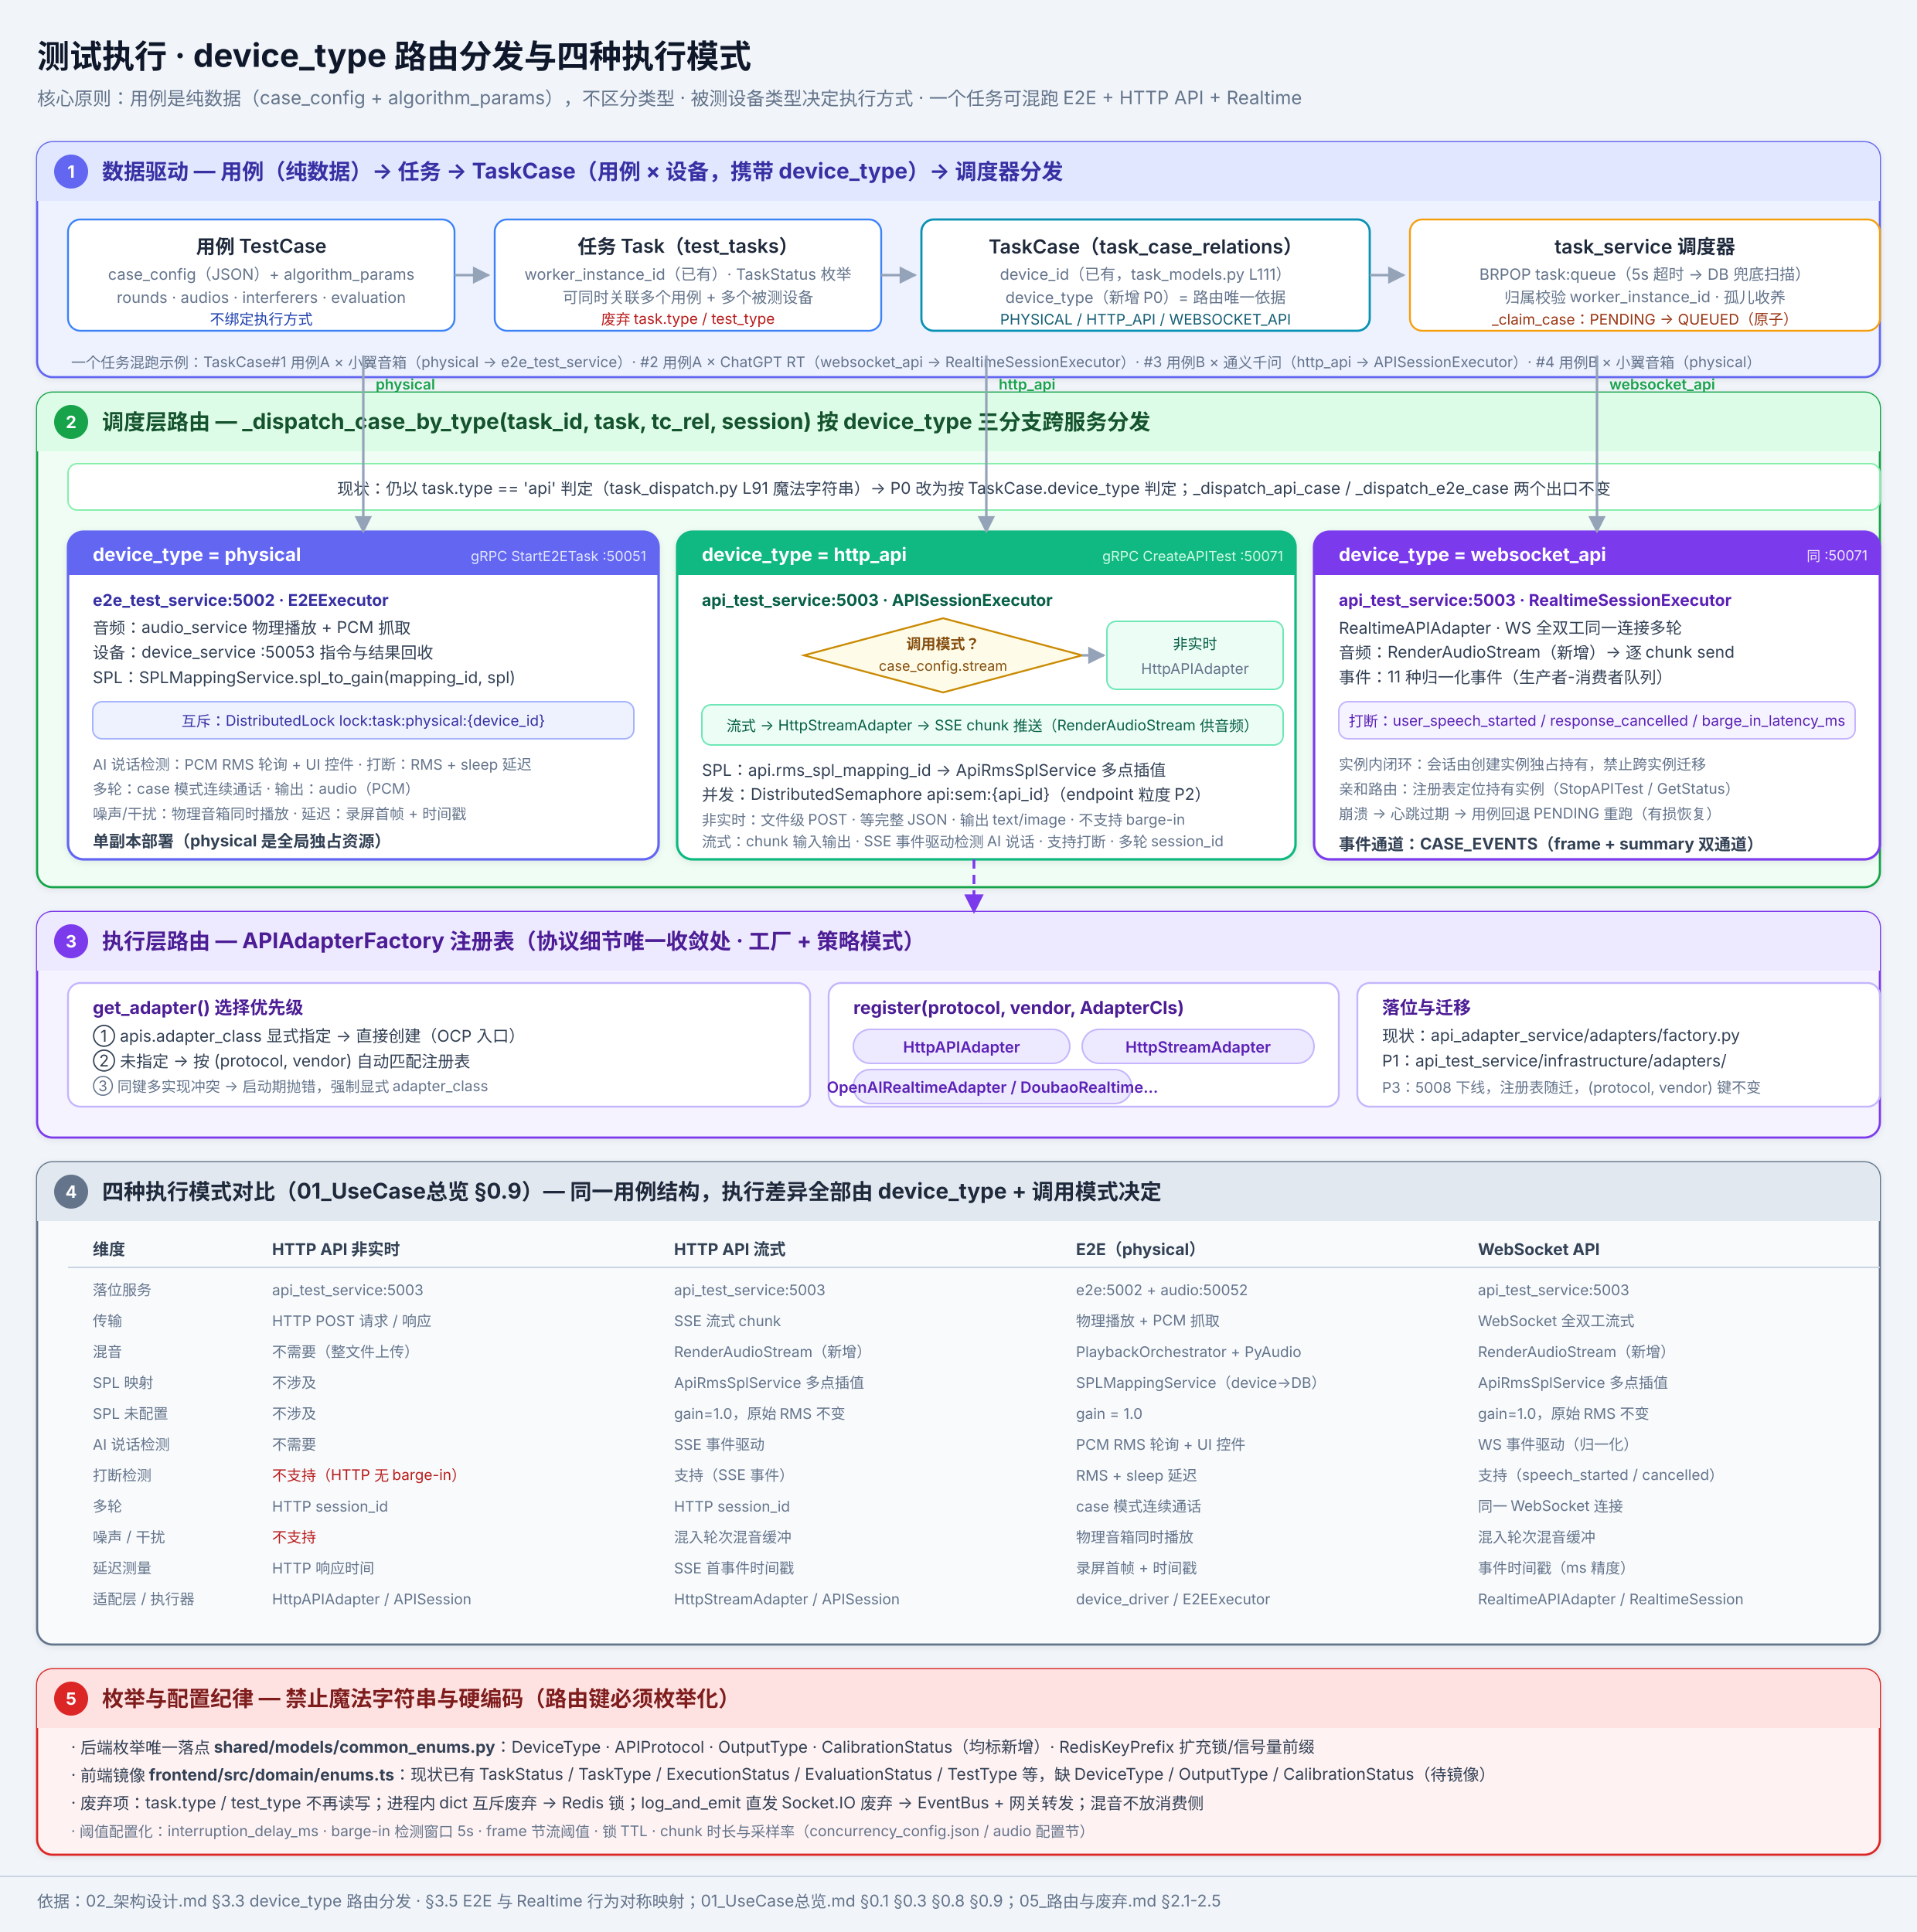
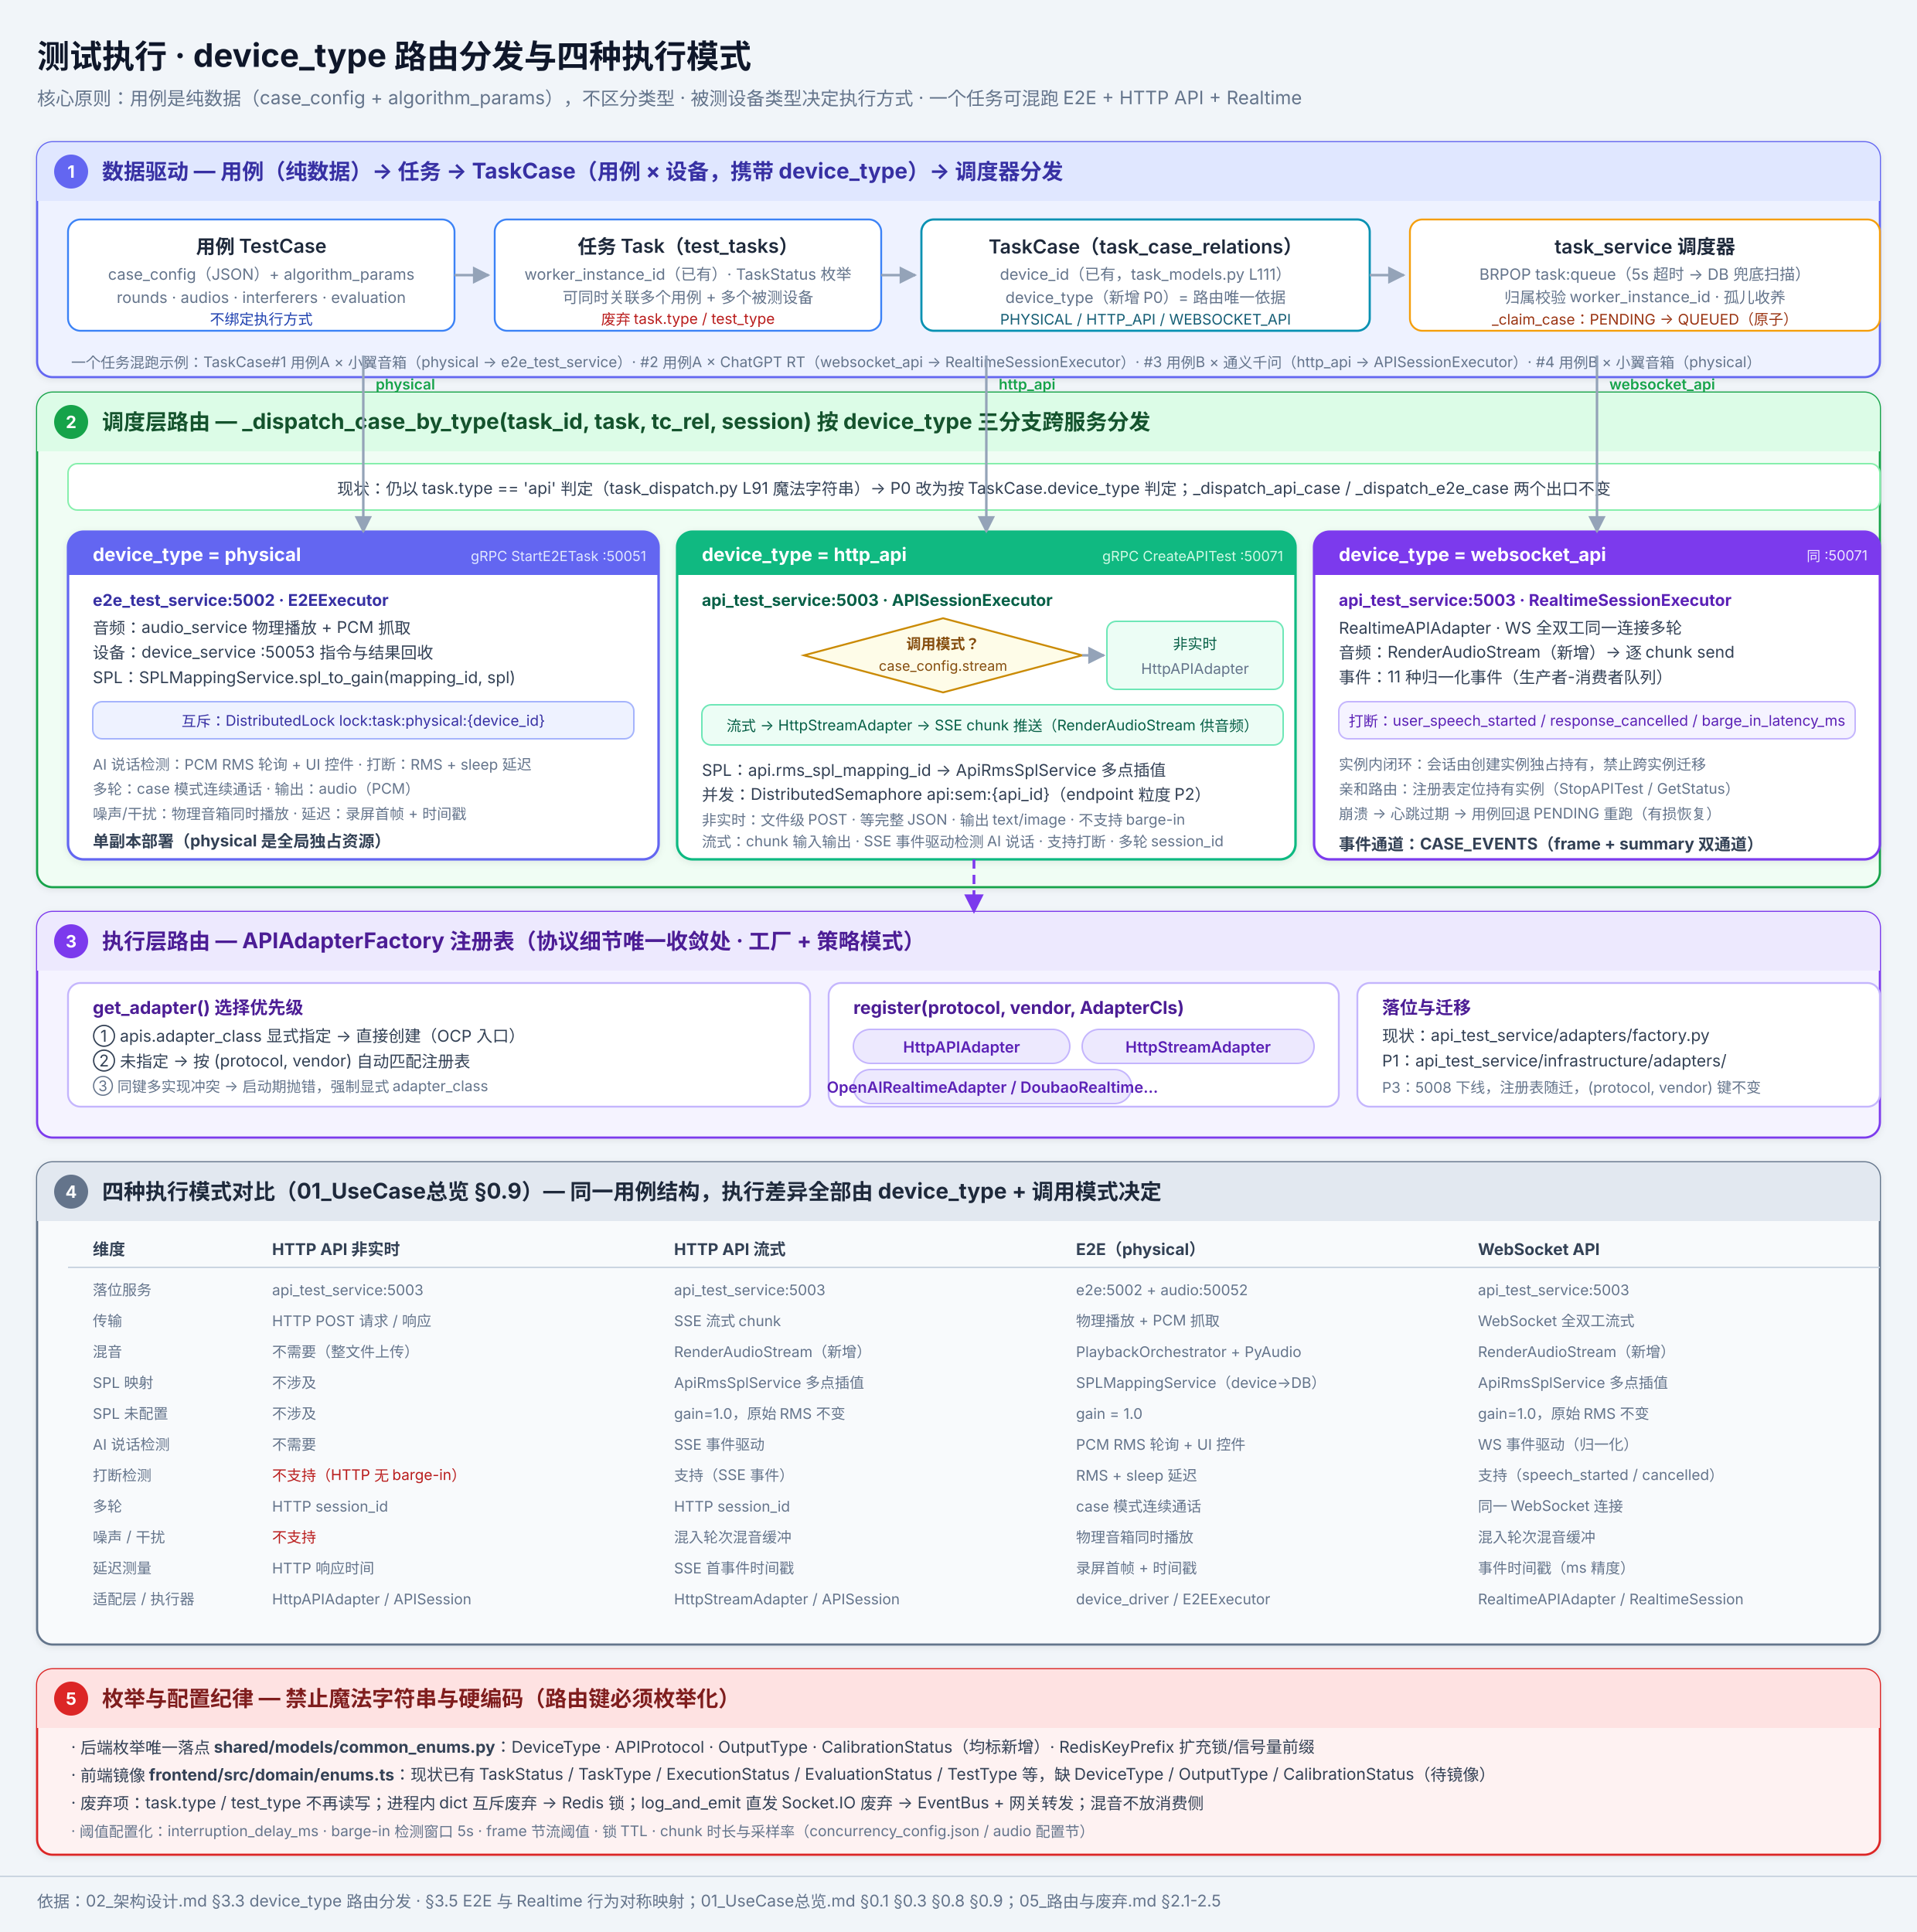
<svg xmlns="http://www.w3.org/2000/svg" viewBox="0 0 1240 1250" font-family="system-ui, -apple-system, 'Segoe UI', 'Microsoft YaHei', 'PingFang SC', sans-serif">
  <defs>
    <marker id="arrow" viewBox="0 0 10 10" refX="9" refY="5" markerWidth="7" markerHeight="7" orient="auto-start-reverse">
      <path d="M0,0 L10,5 L0,10 z" fill="#94a3b8" />
    </marker>
    <marker id="arrowRed" viewBox="0 0 10 10" refX="9" refY="5" markerWidth="7" markerHeight="7" orient="auto-start-reverse">
      <path d="M0,0 L10,5 L0,10 z" fill="#dc2626" />
    </marker>
    <marker id="arrowViolet" viewBox="0 0 10 10" refX="9" refY="5" markerWidth="7" markerHeight="7" orient="auto-start-reverse">
      <path d="M0,0 L10,5 L0,10 z" fill="#7c3aed" />
    </marker>
    <filter id="softShadow" x="-20%" y="-20%" width="140%" height="140%">
      <feDropShadow dx="0" dy="1" stdDeviation="2" flood-color="#0f172a" flood-opacity="0.08" />
    </filter>
    <style>
      .sec-title { font-size: 14px; font-weight: 700; }
      .flow { stroke: #94a3b8; stroke-width: 1.6; fill: none; marker-end: url(#arrow); }
      .flow-red { stroke: #dc2626; stroke-width: 1.6; fill: none; stroke-dasharray: 5 4; marker-end: url(#arrowRed); }
      .flow-violet { stroke: #7c3aed; stroke-width: 1.8; fill: none; stroke-dasharray: 6 4; marker-end: url(#arrowViolet); }
      .box-name { font-size: 12.5px; font-weight: 600; fill: #1e293b; }
      .box-desc { font-size: 10px; fill: #64748b; }
      .note { font-size: 9.5px; fill: #64748b; }
      .body { font-size: 10.5px; fill: #334155; }
      .pill-t { font-size: 10px; font-weight: 600; text-anchor: middle; }
      .chip-t { font-size: 9.5px; text-anchor: middle; }
    </style>
  </defs>
  <rect x="0" y="0" width="1240" height="1250" fill="#f1f5f9" />
  <text x="24" y="44" font-size="21" font-weight="700" fill="#0f172a">测试执行 · device_type 路由分发与四种执行模式</text>
  <text x="24" y="68" font-size="12" fill="#64748b">核心原则：用例是纯数据（case_config + algorithm_params），不区分类型 · 被测设备类型决定执行方式 · 一个任务可混跑 E2E + HTTP API + Realtime</text>
  <rect x="24" y="92" width="1192" height="152" rx="10" fill="#eef2ff" stroke="#6366f1" stroke-width="1.4" filter="url(#softShadow)" />
  <rect x="24" y="92" width="1192" height="38" rx="10" fill="#e0e7ff" />
  <rect x="24" y="118" width="1192" height="12" fill="#e0e7ff" />
  <circle cx="46" cy="111" r="11" fill="#6366f1" />
  <text x="46" y="115" font-size="11" font-weight="700" fill="#ffffff" text-anchor="middle">1</text>
  <text x="66" y="116" class="sec-title" fill="#3730a3">数据驱动 — 用例（纯数据）→ 任务 → TaskCase（用例 × 设备，携带 device_type）→ 调度器分发</text>
  <rect x="44" y="142" width="250" height="72" rx="8" fill="#ffffff" stroke="#3b82f6" stroke-width="1.2" />
  <text x="169" y="164" class="box-name" text-anchor="middle">用例 TestCase</text>
  <text x="169" y="181" class="box-desc" text-anchor="middle">case_config（JSON）+ algorithm_params</text>
  <text x="169" y="196" class="box-desc" text-anchor="middle">rounds · audios · interferers · evaluation</text>
  <text x="169" y="210" class="chip-t" fill="#1e40af">不绑定执行方式</text>
  <line x1="294" y1="178" x2="316" y2="178" class="flow" />
  <rect x="320" y="142" width="250" height="72" rx="8" fill="#ffffff" stroke="#3b82f6" stroke-width="1.2" />
  <text x="445" y="164" class="box-name" text-anchor="middle">任务 Task（test_tasks）</text>
  <text x="445" y="181" class="box-desc" text-anchor="middle">worker_instance_id（已有）· TaskStatus 枚举</text>
  <text x="445" y="196" class="box-desc" text-anchor="middle">可同时关联多个用例 + 多个被测设备</text>
  <text x="445" y="210" class="chip-t" fill="#b91c1c">废弃 task.type / test_type</text>
  <line x1="570" y1="178" x2="592" y2="178" class="flow" />
  <rect x="596" y="142" width="290" height="72" rx="8" fill="#ffffff" stroke="#0891b2" stroke-width="1.4" />
  <text x="741" y="164" class="box-name" text-anchor="middle">TaskCase（task_case_relations）</text>
  <text x="741" y="181" class="box-desc" text-anchor="middle">device_id（已有，task_models.py L111）</text>
  <text x="741" y="196" class="box-desc" text-anchor="middle" fill="#c2410c">device_type（新增 P0）= 路由唯一依据</text>
  <text x="741" y="210" class="chip-t" fill="#155e75">PHYSICAL / HTTP_API / WEBSOCKET_API</text>
  <line x1="886" y1="178" x2="908" y2="178" class="flow" />
  <rect x="912" y="142" width="304" height="72" rx="8" fill="#ffffff" stroke="#f59e0b" stroke-width="1.2" />
  <text x="1064" y="164" class="box-name" text-anchor="middle">task_service 调度器</text>
  <text x="1064" y="181" class="box-desc" text-anchor="middle">BRPOP task:queue（5s 超时 → DB 兜底扫描）</text>
  <text x="1064" y="196" class="box-desc" text-anchor="middle">归属校验 worker_instance_id · 孤儿收养</text>
  <text x="1064" y="210" class="chip-t" fill="#9a3412">_claim_case：PENDING → QUEUED（原子）</text>
  <line x1="630" y1="214" x2="630" y2="230" class="flow" opacity="0" />
  <text x="46" y="238" class="note">一个任务混跑示例：TaskCase#1 用例A × 小翼音箱（physical → e2e_test_service）· #2 用例A × ChatGPT RT（websocket_api → RealtimeSessionExecutor）· #3 用例B × 通义千问（http_api → APISessionExecutor）· #4 用例B × 小翼音箱（physical）</text>
  <rect x="24" y="254" width="1192" height="320" rx="10" fill="#f0fdf4" stroke="#16a34a" stroke-width="1.4" filter="url(#softShadow)" />
  <rect x="24" y="254" width="1192" height="38" rx="10" fill="#dcfce7" />
  <rect x="24" y="280" width="1192" height="12" fill="#dcfce7" />
  <circle cx="46" cy="273" r="11" fill="#16a34a" />
  <text x="46" y="277" font-size="11" font-weight="700" fill="#ffffff" text-anchor="middle">2</text>
  <text x="66" y="278" class="sec-title" fill="#14532d">调度层路由 — _dispatch_case_by_type(task_id, task, tc_rel, session) 按 device_type 三分支跨服务分发</text>
  <rect x="44" y="300" width="1172" height="30" rx="6" fill="#ffffff" stroke="#86efac" stroke-width="1" />
  <text x="630" y="320" class="body" fill="#14532d" text-anchor="middle">现状：仍以 task.type == 'api' 判定（task_dispatch.py L91 魔法字符串）→ P0 改为按 TaskCase.device_type 判定；_dispatch_api_case / _dispatch_e2e_case 两个出口不变</text>
  <rect x="44" y="344" width="382" height="212" rx="10" fill="#ffffff" stroke="#6366f1" stroke-width="1.6" filter="url(#softShadow)" />
  <rect x="44" y="344" width="382" height="28" rx="10" fill="#6366f1" />
  <rect x="44" y="360" width="382" height="12" fill="#6366f1" />
  <text x="60" y="363" font-size="12" font-weight="700" fill="#ffffff">device_type = physical</text>
  <text x="418" y="363" font-size="9" fill="#e0e7ff" text-anchor="end">gRPC StartE2ETask :50051</text>
  <text x="60" y="392" font-size="10.5" font-weight="700" fill="#3730a3">e2e_test_service:5002 · E2EExecutor</text>
  <text x="60" y="410" class="body">音频：audio_service 物理播放 + PCM 抓取</text>
  <text x="60" y="426" class="body">设备：device_service :50053 指令与结果回收</text>
  <text x="60" y="442" class="body">SPL：SPLMappingService.spl_to_gain(mapping_id, spl)</text>
  <rect x="60" y="454" width="350" height="24" rx="6" fill="#eef2ff" stroke="#a5b4fc" stroke-width="1" />
  <text x="235" y="470" class="chip-t" fill="#3730a3">互斥：DistributedLock lock:task:physical:{device_id}</text>
  <text x="60" y="498" class="note">AI 说话检测：PCM RMS 轮询 + UI 控件 · 打断：RMS + sleep 延迟</text>
  <text x="60" y="514" class="note">多轮：case 模式连续通话 · 输出：audio（PCM）</text>
  <text x="60" y="530" class="note">噪声/干扰：物理音箱同时播放 · 延迟：录屏首帧 + 时间戳</text>
  <text x="60" y="548" class="body" fill="#b91c1c" font-weight="700">单副本部署（physical 是全局独占资源）</text>
  <rect x="438" y="344" width="400" height="212" rx="10" fill="#ffffff" stroke="#10b981" stroke-width="1.6" filter="url(#softShadow)" />
  <rect x="438" y="344" width="400" height="28" rx="10" fill="#10b981" />
  <rect x="438" y="360" width="400" height="12" fill="#10b981" />
  <text x="454" y="363" font-size="12" font-weight="700" fill="#ffffff">device_type = http_api</text>
  <text x="830" y="363" font-size="9" fill="#d1fae5" text-anchor="end">gRPC CreateAPITest :50071</text>
  <text x="454" y="392" font-size="10.5" font-weight="700" fill="#065f46">api_test_service:5003 · APISessionExecutor</text>
  <polygon points="610,400 700,424 610,448 520,424" fill="#fefce8" stroke="#ca8a04" stroke-width="1.2" />
  <text x="610" y="420" font-size="9.5" font-weight="600" fill="#854d0e" text-anchor="middle">调用模式？</text>
  <text x="610" y="434" font-size="9" fill="#854d0e" text-anchor="middle">case_config.stream</text>
  <line x1="700" y1="424" x2="714" y2="424" class="flow" />
  <rect x="716" y="402" width="114" height="44" rx="6" fill="#ecfdf5" stroke="#6ee7b7" stroke-width="1" />
  <text x="773" y="420" class="chip-t" fill="#065f46">非实时</text>
  <text x="773" y="436" class="chip-t" fill="#64748b">HttpAPIAdapter</text>
  <rect x="454" y="456" width="376" height="26" rx="6" fill="#ecfdf5" stroke="#6ee7b7" stroke-width="1" />
  <text x="642" y="473" class="chip-t" fill="#065f46">流式 → HttpStreamAdapter → SSE chunk 推送（RenderAudioStream 供音频）</text>
  <text x="454" y="502" class="body">SPL：api.rms_spl_mapping_id → ApiRmsSplService 多点插值</text>
  <text x="454" y="518" class="body">并发：DistributedSemaphore api:sem:{api_id}（endpoint 粒度 P2）</text>
  <text x="454" y="534" class="note">非实时：文件级 POST · 等完整 JSON · 输出 text/image · 不支持 barge-in</text>
  <text x="454" y="548" class="note">流式：chunk 输入输出 · SSE 事件驱动检测 AI 说话 · 支持打断 · 多轮 session_id</text>
  <rect x="850" y="344" width="366" height="212" rx="10" fill="#ffffff" stroke="#7c3aed" stroke-width="1.6" filter="url(#softShadow)" />
  <rect x="850" y="344" width="366" height="28" rx="10" fill="#7c3aed" />
  <rect x="850" y="360" width="366" height="12" fill="#7c3aed" />
  <text x="866" y="363" font-size="12" font-weight="700" fill="#ffffff">device_type = websocket_api</text>
  <text x="1208" y="363" font-size="9" fill="#ede9fe" text-anchor="end">同 :50071</text>
  <text x="866" y="392" font-size="10.5" font-weight="700" fill="#5b21b6">api_test_service:5003 · RealtimeSessionExecutor</text>
  <text x="866" y="410" class="body">RealtimeAPIAdapter · WS 全双工同一连接多轮</text>
  <text x="866" y="426" class="body">音频：RenderAudioStream（新增）→ 逐 chunk send</text>
  <text x="866" y="442" class="body">事件：11 种归一化事件（生产者-消费者队列）</text>
  <rect x="866" y="454" width="334" height="24" rx="6" fill="#f5f3ff" stroke="#c4b5fd" stroke-width="1" />
  <text x="1033" y="470" class="chip-t" fill="#5b21b6">打断：user_speech_started / response_cancelled / barge_in_latency_ms</text>
  <text x="866" y="498" class="note">实例内闭环：会话由创建实例独占持有，禁止跨实例迁移</text>
  <text x="866" y="514" class="note">亲和路由：注册表定位持有实例（StopAPITest / GetStatus）</text>
  <text x="866" y="530" class="note">崩溃 → 心跳过期 → 用例回退 PENDING 重跑（有损恢复）</text>
  <text x="866" y="550" class="body" fill="#5b21b6" font-weight="700">事件通道：CASE_EVENTS（frame + summary 双通道）</text>
  <line x1="235" y1="230" x2="235" y2="344" class="flow" />
  <line x1="638" y1="230" x2="638" y2="344" class="flow" />
  <line x1="1033" y1="230" x2="1033" y2="344" class="flow" />
  <text x="243" y="252" font-size="9.5" font-weight="600" fill="#16a34a">physical</text>
  <text x="646" y="252" font-size="9.5" font-weight="600" fill="#16a34a">http_api</text>
  <text x="1041" y="252" font-size="9.5" font-weight="600" fill="#16a34a">websocket_api</text>
  <rect x="24" y="590" width="1192" height="146" rx="10" fill="#f5f3ff" stroke="#7c3aed" stroke-width="1.4" filter="url(#softShadow)" />
  <rect x="24" y="590" width="1192" height="38" rx="10" fill="#ede9fe" />
  <rect x="24" y="616" width="1192" height="12" fill="#ede9fe" />
  <circle cx="46" cy="609" r="11" fill="#7c3aed" />
  <text x="46" y="613" font-size="11" font-weight="700" fill="#ffffff" text-anchor="middle">3</text>
  <text x="66" y="614" class="sec-title" fill="#4c1d95">执行层路由 — APIAdapterFactory 注册表（协议细节唯一收敛处 · 工厂 + 策略模式）</text>
  <rect x="44" y="636" width="480" height="80" rx="8" fill="#ffffff" stroke="#c4b5fd" stroke-width="1.2" />
  <text x="60" y="656" font-size="11.5" font-weight="700" fill="#4c1d95">get_adapter() 选择优先级</text>
  <text x="60" y="674" class="body">① apis.adapter_class 显式指定 → 直接创建（OCP 入口）</text>
  <text x="60" y="690" class="body">② 未指定 → 按 (protocol, vendor) 自动匹配注册表</text>
  <text x="60" y="706" class="note">③ 同键多实现冲突 → 启动期抛错，强制显式 adapter_class</text>
  <rect x="536" y="636" width="330" height="80" rx="8" fill="#ffffff" stroke="#c4b5fd" stroke-width="1.2" />
  <text x="552" y="656" font-size="11.5" font-weight="700" fill="#4c1d95">register(protocol, vendor, AdapterCls)</text>
  <rect x="552" y="666" width="140" height="22" rx="11" fill="#ede9fe" stroke="#c4b5fd" stroke-width="1" />
  <text x="622" y="681" class="pill-t" fill="#5b21b6">HttpAPIAdapter</text>
  <rect x="700" y="666" width="150" height="22" rx="11" fill="#ede9fe" stroke="#c4b5fd" stroke-width="1" />
  <text x="775" y="681" class="pill-t" fill="#5b21b6">HttpStreamAdapter</text>
  <rect x="552" y="692" width="180" height="22" rx="11" fill="#ede9fe" stroke="#c4b5fd" stroke-width="1" />
  <text x="642" y="707" class="pill-t" fill="#5b21b6">OpenAIRealtimeAdapter / DoubaoRealtime…</text>
  <rect x="878" y="636" width="338" height="80" rx="8" fill="#ffffff" stroke="#c4b5fd" stroke-width="1.2" />
  <text x="894" y="656" font-size="11.5" font-weight="700" fill="#4c1d95">落位与迁移</text>
-   <text x="894" y="674" class="body">现状：api_adapter_service/adapters/factory.py</text>
+   <text x="894" y="674" class="body">现状：api_test_service/adapters/factory.py</text>
  <text x="894" y="690" class="body">P1：api_test_service/infrastructure/adapters/</text>
  <text x="894" y="707" class="note">P3：5008 下线，注册表随迁，(protocol, vendor) 键不变</text>
  <line x1="630" y1="556" x2="630" y2="590" class="flow-violet" />
  <rect x="24" y="752" width="1192" height="312" rx="10" fill="#f8fafc" stroke="#64748b" stroke-width="1.4" filter="url(#softShadow)" />
  <rect x="24" y="752" width="1192" height="38" rx="10" fill="#e2e8f0" />
  <rect x="24" y="778" width="1192" height="12" fill="#e2e8f0" />
  <circle cx="46" cy="771" r="11" fill="#64748b" />
  <text x="46" y="775" font-size="11" font-weight="700" fill="#ffffff" text-anchor="middle">4</text>
  <text x="66" y="776" class="sec-title" fill="#1e293b">四种执行模式对比（01_UseCase总览 §0.9）— 同一用例结构，执行差异全部由 device_type + 调用模式决定</text>
  <g>
    <text x="60" y="812" class="body" font-weight="700" fill="#334155">维度</text>
    <text x="176" y="812" class="body" font-weight="700" fill="#1e40af">HTTP API 非实时</text>
    <text x="436" y="812" class="body" font-weight="700" fill="#047857">HTTP API 流式</text>
    <text x="696" y="812" class="body" font-weight="700" fill="#5b21b6">E2E（physical）</text>
    <text x="956" y="812" class="body" font-weight="700" fill="#9a3412">WebSocket API</text>
    <line x1="44" y1="820" x2="1216" y2="820" stroke="#cbd5e1" />
    <g class="note" fill="#475569">
      <text x="60" y="838">落位服务</text>
      <text x="176" y="838">api_test_service:5003</text>
      <text x="436" y="838">api_test_service:5003</text>
      <text x="696" y="838">e2e:5002 + audio:50052</text>
      <text x="956" y="838">api_test_service:5003</text>
      <text x="60" y="858">传输</text>
      <text x="176" y="858">HTTP POST 请求 / 响应</text>
      <text x="436" y="858">SSE 流式 chunk</text>
      <text x="696" y="858">物理播放 + PCM 抓取</text>
      <text x="956" y="858">WebSocket 全双工流式</text>
      <text x="60" y="878">混音</text>
      <text x="176" y="878">不需要（整文件上传）</text>
      <text x="436" y="878">RenderAudioStream（新增）</text>
      <text x="696" y="878">PlaybackOrchestrator + PyAudio</text>
      <text x="956" y="878">RenderAudioStream（新增）</text>
      <text x="60" y="898">SPL 映射</text>
      <text x="176" y="898">不涉及</text>
      <text x="436" y="898">ApiRmsSplService 多点插值</text>
      <text x="696" y="898">SPLMappingService（device→DB）</text>
      <text x="956" y="898">ApiRmsSplService 多点插值</text>
      <text x="60" y="918">SPL 未配置</text>
      <text x="176" y="918">不涉及</text>
      <text x="436" y="918">gain=1.0，原始 RMS 不变</text>
      <text x="696" y="918">gain = 1.0</text>
      <text x="956" y="918">gain=1.0，原始 RMS 不变</text>
      <text x="60" y="938">AI 说话检测</text>
      <text x="176" y="938">不需要</text>
      <text x="436" y="938">SSE 事件驱动</text>
      <text x="696" y="938">PCM RMS 轮询 + UI 控件</text>
      <text x="956" y="938">WS 事件驱动（归一化）</text>
      <text x="60" y="958">打断检测</text>
      <text x="176" y="958" fill="#b91c1c">不支持（HTTP 无 barge-in）</text>
      <text x="436" y="958">支持（SSE 事件）</text>
      <text x="696" y="958">RMS + sleep 延迟</text>
      <text x="956" y="958">支持（speech_started / cancelled）</text>
      <text x="60" y="978">多轮</text>
      <text x="176" y="978">HTTP session_id</text>
      <text x="436" y="978">HTTP session_id</text>
      <text x="696" y="978">case 模式连续通话</text>
      <text x="956" y="978">同一 WebSocket 连接</text>
      <text x="60" y="998">噪声 / 干扰</text>
      <text x="176" y="998" fill="#b91c1c">不支持</text>
      <text x="436" y="998">混入轮次混音缓冲</text>
      <text x="696" y="998">物理音箱同时播放</text>
      <text x="956" y="998">混入轮次混音缓冲</text>
      <text x="60" y="1018">延迟测量</text>
      <text x="176" y="1018">HTTP 响应时间</text>
      <text x="436" y="1018">SSE 首事件时间戳</text>
      <text x="696" y="1018">录屏首帧 + 时间戳</text>
      <text x="956" y="1018">事件时间戳（ms 精度）</text>
      <text x="60" y="1038">适配层 / 执行器</text>
      <text x="176" y="1038">HttpAPIAdapter / APISession</text>
      <text x="436" y="1038">HttpStreamAdapter / APISession</text>
      <text x="696" y="1038">device_driver / E2EExecutor</text>
      <text x="956" y="1038">RealtimeAPIAdapter / RealtimeSession</text>
    </g>
  </g>
  <rect x="24" y="1080" width="1192" height="120" rx="10" fill="#fef2f2" stroke="#dc2626" stroke-width="1.4" filter="url(#softShadow)" />
  <rect x="24" y="1080" width="1192" height="38" rx="10" fill="#fee2e2" />
  <rect x="24" y="1106" width="1192" height="12" fill="#fee2e2" />
  <circle cx="46" cy="1099" r="11" fill="#dc2626" />
  <text x="46" y="1103" font-size="11" font-weight="700" fill="#ffffff" text-anchor="middle">5</text>
  <text x="66" y="1104" class="sec-title" fill="#7f1d1d">枚举与配置纪律 — 禁止魔法字符串与硬编码（路由键必须枚举化）</text>
  <text x="46" y="1134" class="body">· 后端枚举唯一落点 <tspan font-weight="700">shared/models/common_enums.py</tspan>：DeviceType · APIProtocol · OutputType · CalibrationStatus（均标新增）· RedisKeyPrefix 扩充锁/信号量前缀</text>
  <text x="46" y="1152" class="body">· 前端镜像 <tspan font-weight="700">frontend/src/domain/enums.ts</tspan>：现状已有 TaskStatus / TaskType / ExecutionStatus / EvaluationStatus / TestType 等，缺 DeviceType / OutputType / CalibrationStatus（待镜像）</text>
  <text x="46" y="1170" class="body">· 废弃项：task.type / test_type 不再读写；进程内 dict 互斥废弃 → Redis 锁；log_and_emit 直发 Socket.IO 废弃 → EventBus + 网关转发；混音不放消费侧</text>
  <text x="46" y="1188" class="note">· 阈值配置化：interruption_delay_ms · barge-in 检测窗口 5s · frame 节流阈值 · 锁 TTL · chunk 时长与采样率（concurrency_config.json / audio 配置节）</text>
  <line x1="0" y1="1214" x2="1240" y2="1214" stroke="#cbd5e1" stroke-width="1" />
  <text x="24" y="1234" font-size="10.5" fill="#64748b">依据：02_架构设计.md §3.3 device_type 路由分发 · §3.5 E2E 与 Realtime 行为对称映射；01_UseCase总览.md §0.1 §0.3 §0.8 §0.9；05_路由与废弃.md §2.1-2.5</text>
</svg>
